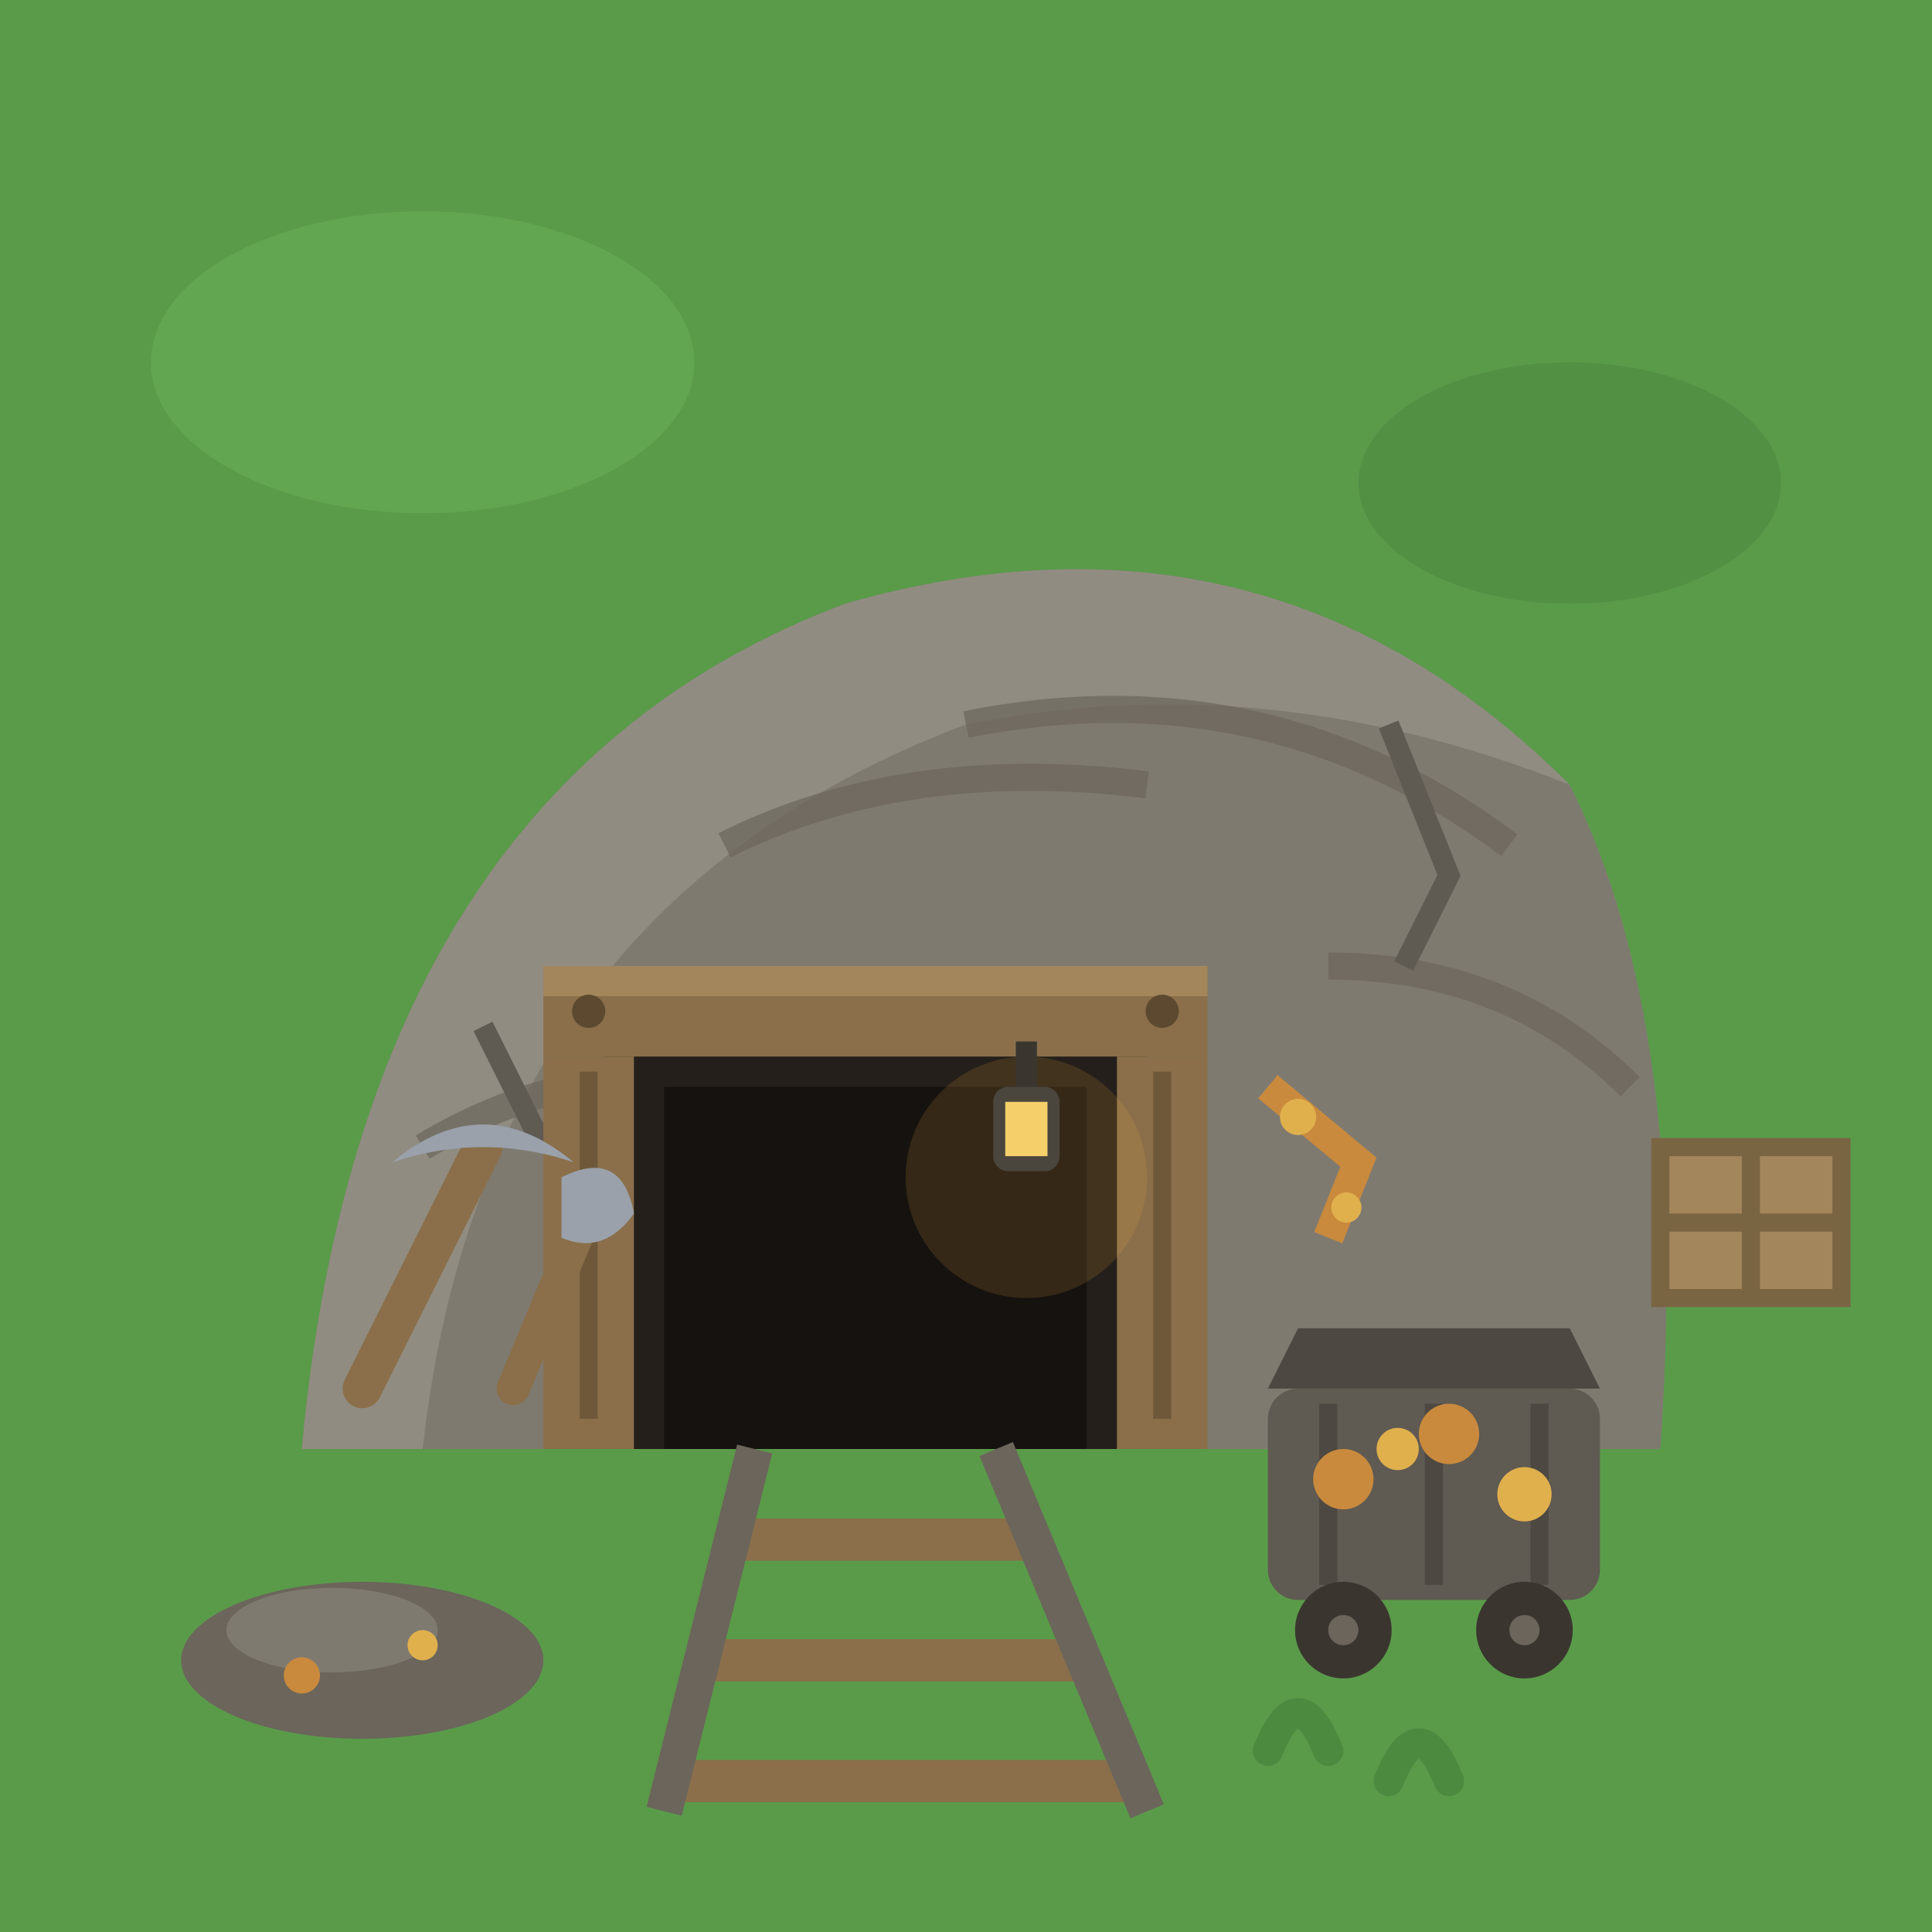
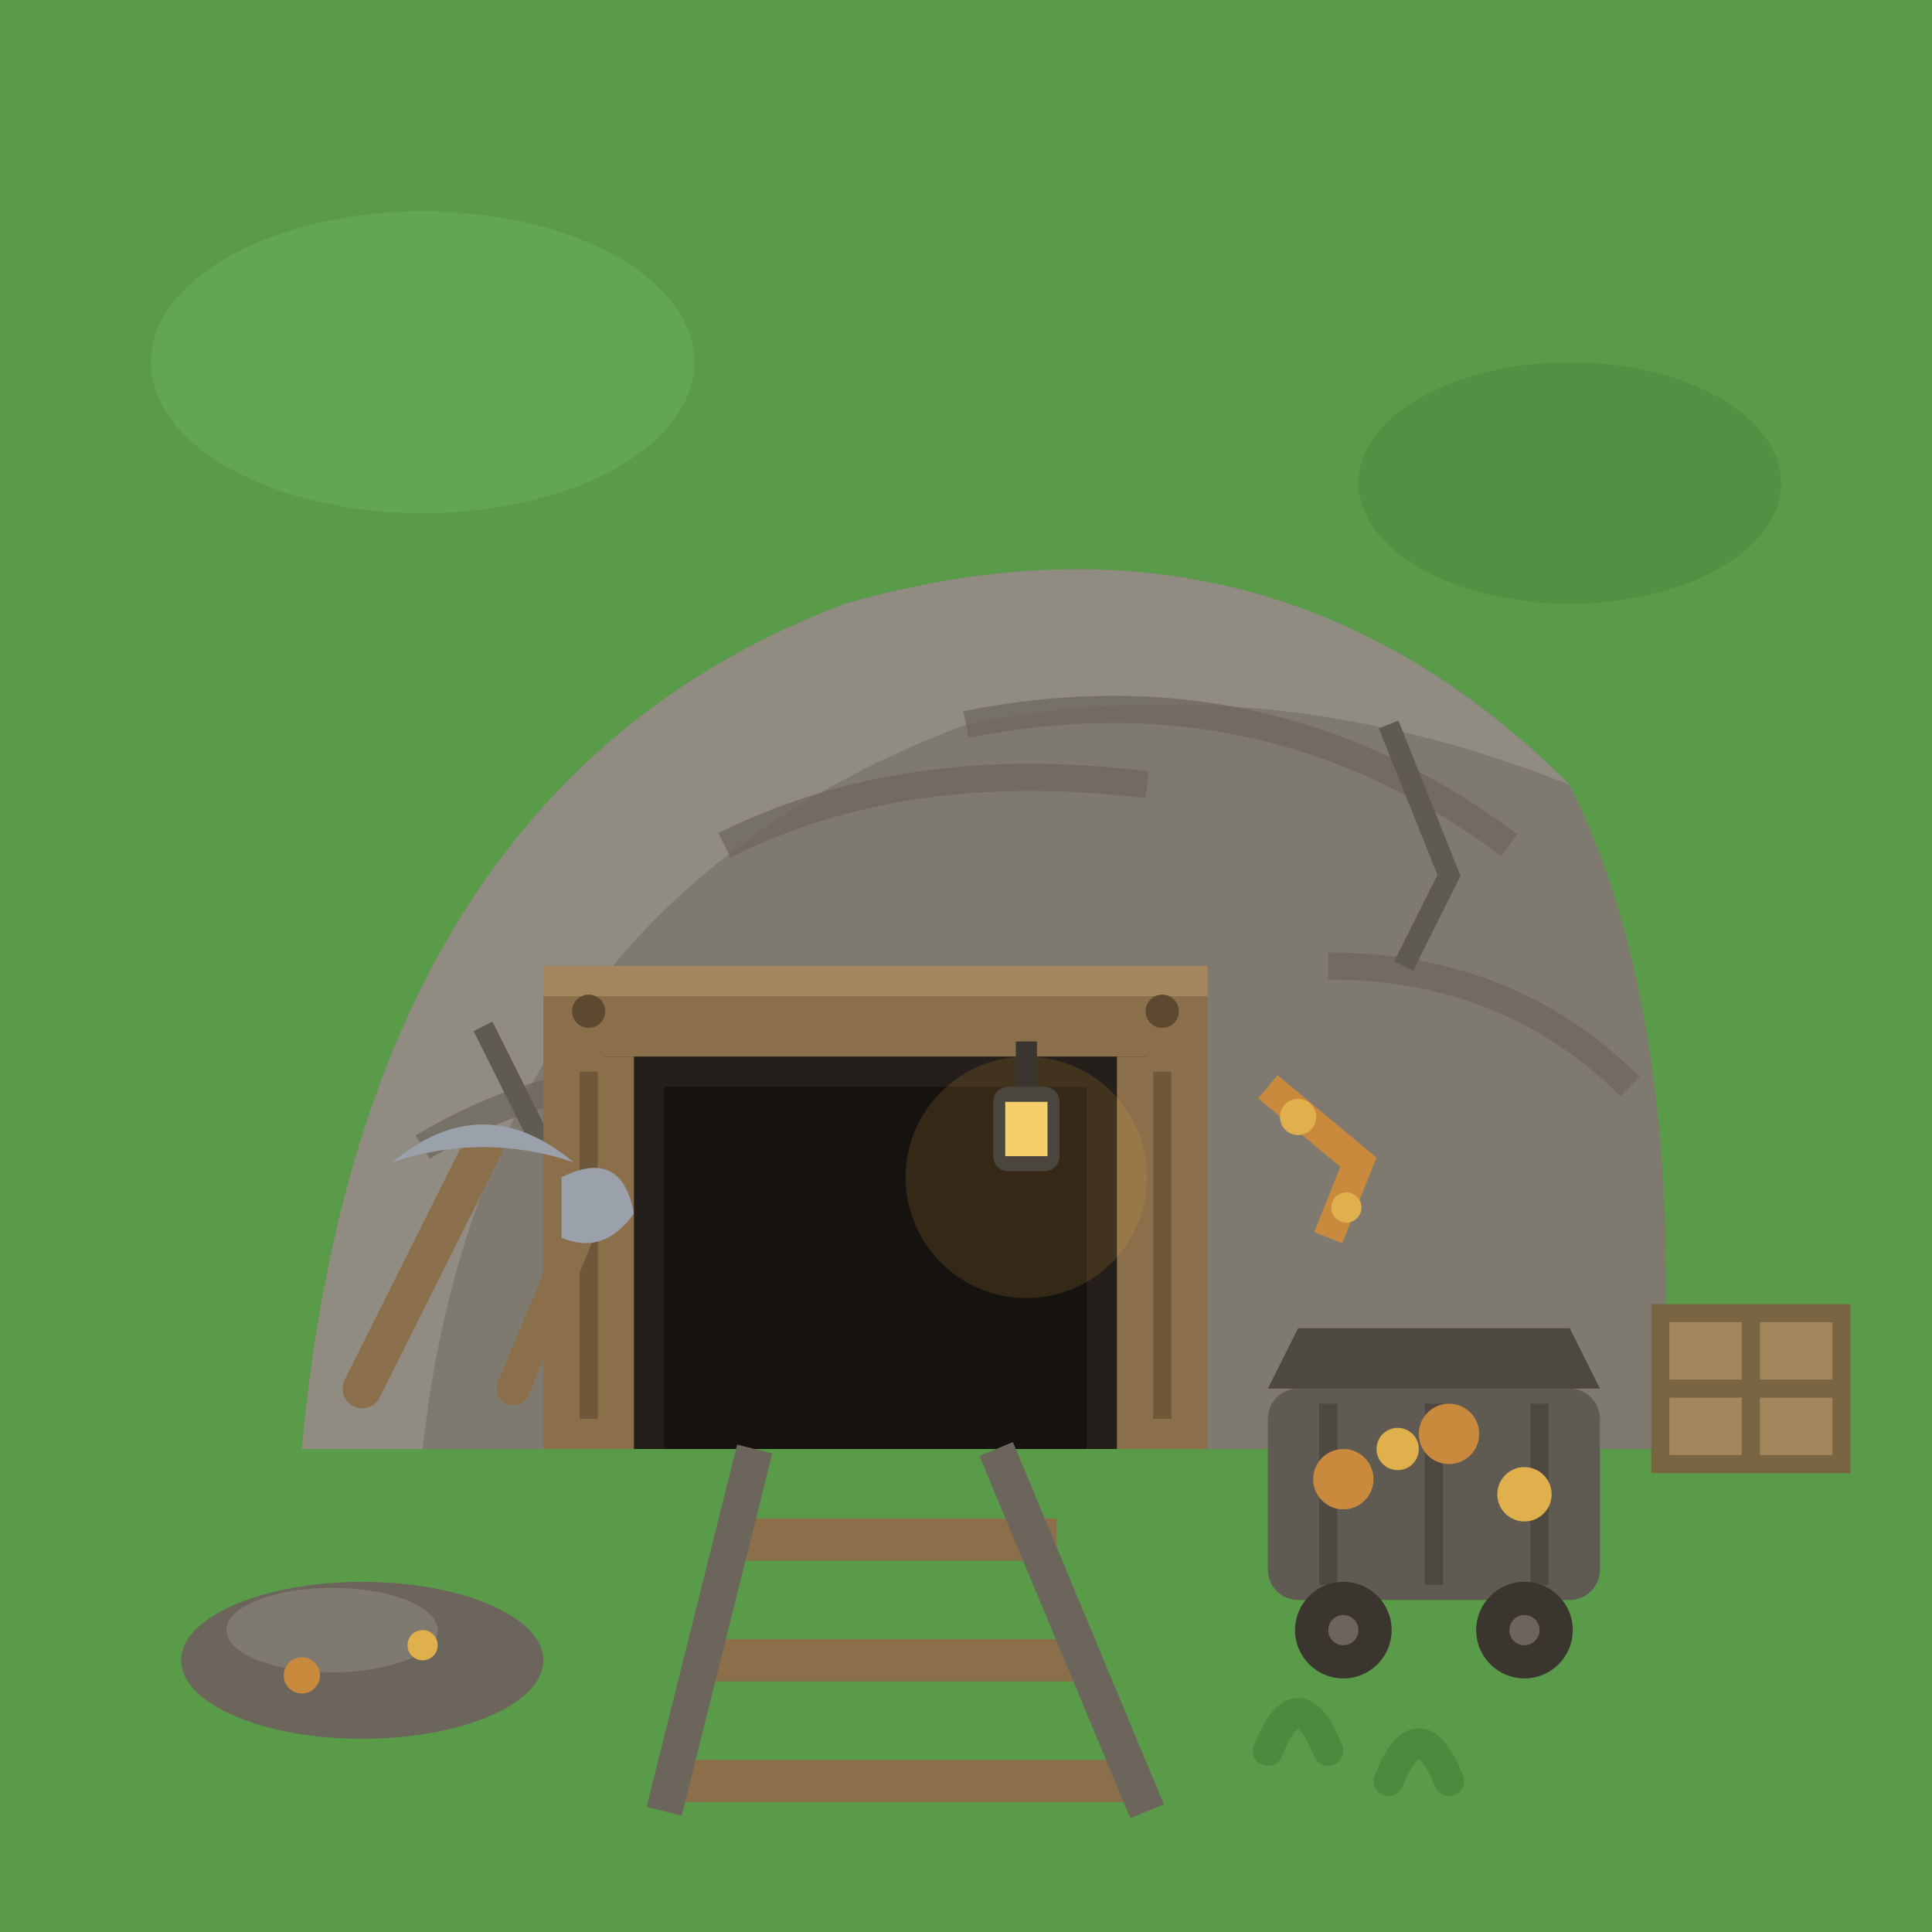
<svg xmlns="http://www.w3.org/2000/svg" viewBox="0 0 64 64">
  <rect width="64" height="64" fill="#5a9b4a" />
  <ellipse cx="14" cy="12" rx="9" ry="5" fill="#63a651" />
  <ellipse cx="52" cy="16" rx="7" ry="4" fill="#529044" />
  <path d="M10 48 Q12 26 28 20 Q42 16 52 26 Q56 34 55 48 Z" fill="#7f7a70" />
  <path d="M10 48 Q12 26 28 20 Q42 16 52 26 Q42 22 32 24 Q16 30 14 48 Z" fill="#918c82" />
  <g stroke="#6b655b" stroke-width="0.9" fill="none" opacity="0.7">
    <path d="M32 24 Q42 22 50 28 M24 28 Q30 25 38 26 M44 32 Q50 32 54 36" />
    <path d="M14 38 Q19 35 24 36" />
  </g>
  <path d="M46 24 L48 29 L46.5 32 M16 34 L18 38" stroke="#5f5a52" stroke-width="0.7" fill="none" />
  <path d="M42 36 L45 38.5 L44 41" stroke="#c98a3d" stroke-width="1" fill="none" />
  <circle cx="43" cy="37" r="0.6" fill="#e0b04d" />
  <circle cx="44.6" cy="40" r="0.5" fill="#e0b04d" />
  <path d="M20 48 L20 34 L38 34 L38 48 Z" fill="#241f1a" />
  <path d="M22 48 L22 36 L36 36 L36 48 Z" fill="#15120f" />
  <g fill="#8a6f4a">
    <rect x="18" y="32" width="22" height="3" />
    <rect x="18" y="35" width="3" height="13" />
    <rect x="37" y="35" width="3" height="13" />
  </g>
  <path d="M18 32 L40 32 L40 33 L18 33 Z" fill="#a3865c" />
  <path d="M19.5 35.5 L19.5 47 M38.5 35.5 L38.5 47" stroke="#6f583a" stroke-width="0.6" fill="none" />
  <circle cx="19.5" cy="33.5" r="0.55" fill="#5c4930" />
  <circle cx="38.5" cy="33.5" r="0.55" fill="#5c4930" />
  <g>
    <circle cx="34" cy="39" r="4" fill="#e8a83c" opacity="0.15" />
    <path d="M34 34.5 L34 36" stroke="#3a362f" stroke-width="0.7" />
    <rect x="32.9" y="36" width="2.2" height="2.8" rx="0.5" fill="#4a453d" />
    <rect x="33.3" y="36.5" width="1.4" height="1.8" fill="#f5d06a" />
  </g>
  <g stroke="#8a6f4a" stroke-width="1.4" fill="none">
-     <path d="M24 51 L34 51 M23 55 L36 55 M22.2 59 L37.5 59" />
+     <path d="M24 51 L35 51 M23 55 L36 55 M22.2 59 L37.5 59" />
  </g>
  <g stroke="#6b655b" stroke-width="1.2" fill="none">
    <path d="M25 48 L22 60 M33 48 L38 60" />
  </g>
  <g>
    <rect x="42" y="46" width="11" height="7" rx="1" fill="#5f5a52" />
    <path d="M42 46 L53 46 L52 44 L43 44 Z" fill="#4d4841" />
    <path d="M44 46.5 L44 52.5 M47.5 46.5 L47.5 52.5 M51 46.5 L51 52.5" stroke="#4d4841" stroke-width="0.6" />
    <circle cx="44.5" cy="49" r="1" fill="#c98a3d" />
    <circle cx="48" cy="47.5" r="1" fill="#c98a3d" />
    <circle cx="50.5" cy="49.5" r="0.9" fill="#e0b04d" />
    <circle cx="46.3" cy="48" r="0.7" fill="#e0b04d" />
    <circle cx="44.5" cy="54" r="1.6" fill="#3a362f" />
    <circle cx="50.5" cy="54" r="1.6" fill="#3a362f" />
    <circle cx="44.5" cy="54" r="0.5" fill="#6b655b" />
    <circle cx="50.5" cy="54" r="0.5" fill="#6b655b" />
  </g>
  <path d="M12 46 L16 38" stroke="#8a6f4a" stroke-width="1.3" stroke-linecap="round" />
  <path d="M13 38.5 Q16 36 19 38.5 Q16 37.5 13 38.5 Z" fill="#9aa1ab" />
  <path d="M17 46 L19.5 40" stroke="#8a6f4a" stroke-width="1.1" stroke-linecap="round" />
  <path d="M18.6 39 Q20.6 38 21 40.2 Q20 41.6 18.6 41 Z" fill="#9aa1ab" />
  <g>
-     <rect x="55" y="38" width="6" height="5" fill="#a3865c" stroke="#7a6543" stroke-width="0.6" />
-     <path d="M55 40.5 L61 40.5 M58 38 L58 43" stroke="#7a6543" stroke-width="0.6" />
+     <rect x="55" y="43.5" width="6" height="5" fill="#a3865c" stroke="#7a6543" stroke-width="0.6" />
+     <path d="M55 46 L61 46 M58 43.5 L58 48.5" stroke="#7a6543" stroke-width="0.6" />
  </g>
  <ellipse cx="12" cy="55" rx="6" ry="2.6" fill="#6b655b" />
  <ellipse cx="11" cy="54" rx="3.5" ry="1.4" fill="#7f7a70" />
  <circle cx="10" cy="55.5" r="0.6" fill="#c98a3d" />
  <circle cx="14" cy="54.5" r="0.5" fill="#e0b04d" />
  <path d="M42 58 Q43 55.5 44 58 M46 59 Q47 56.5 48 59" stroke="#4c8a40" stroke-width="1" fill="none" stroke-linecap="round" />
</svg>
